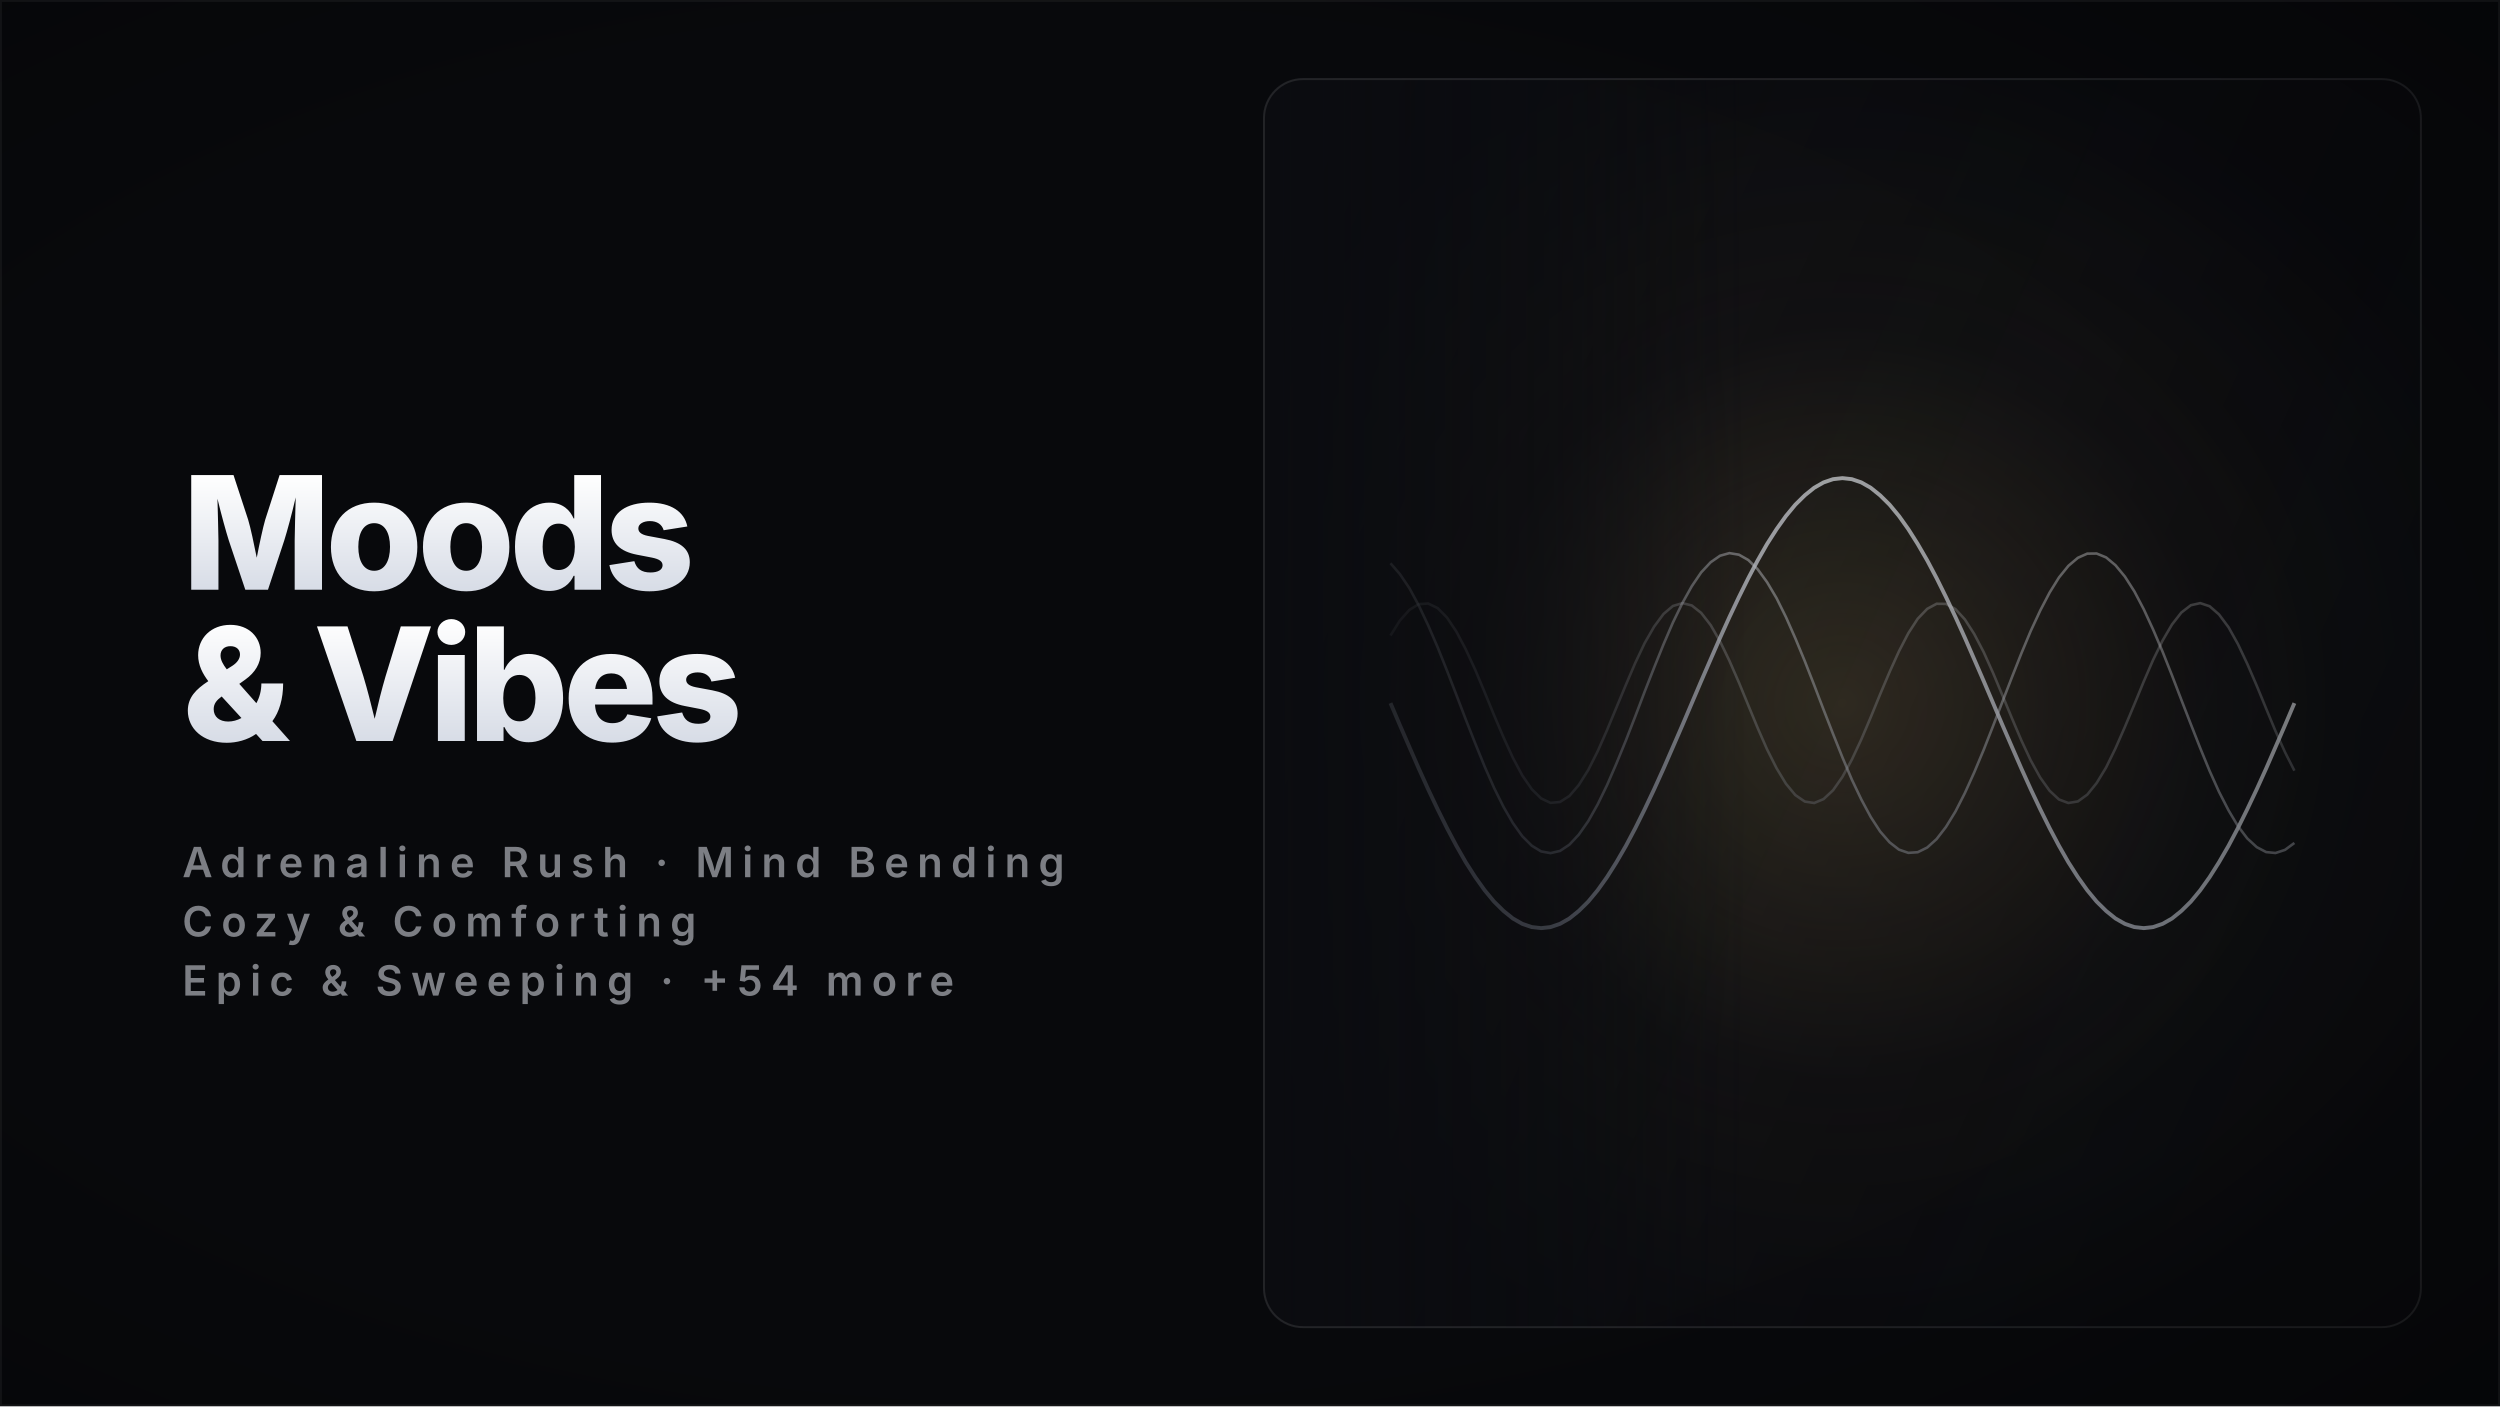
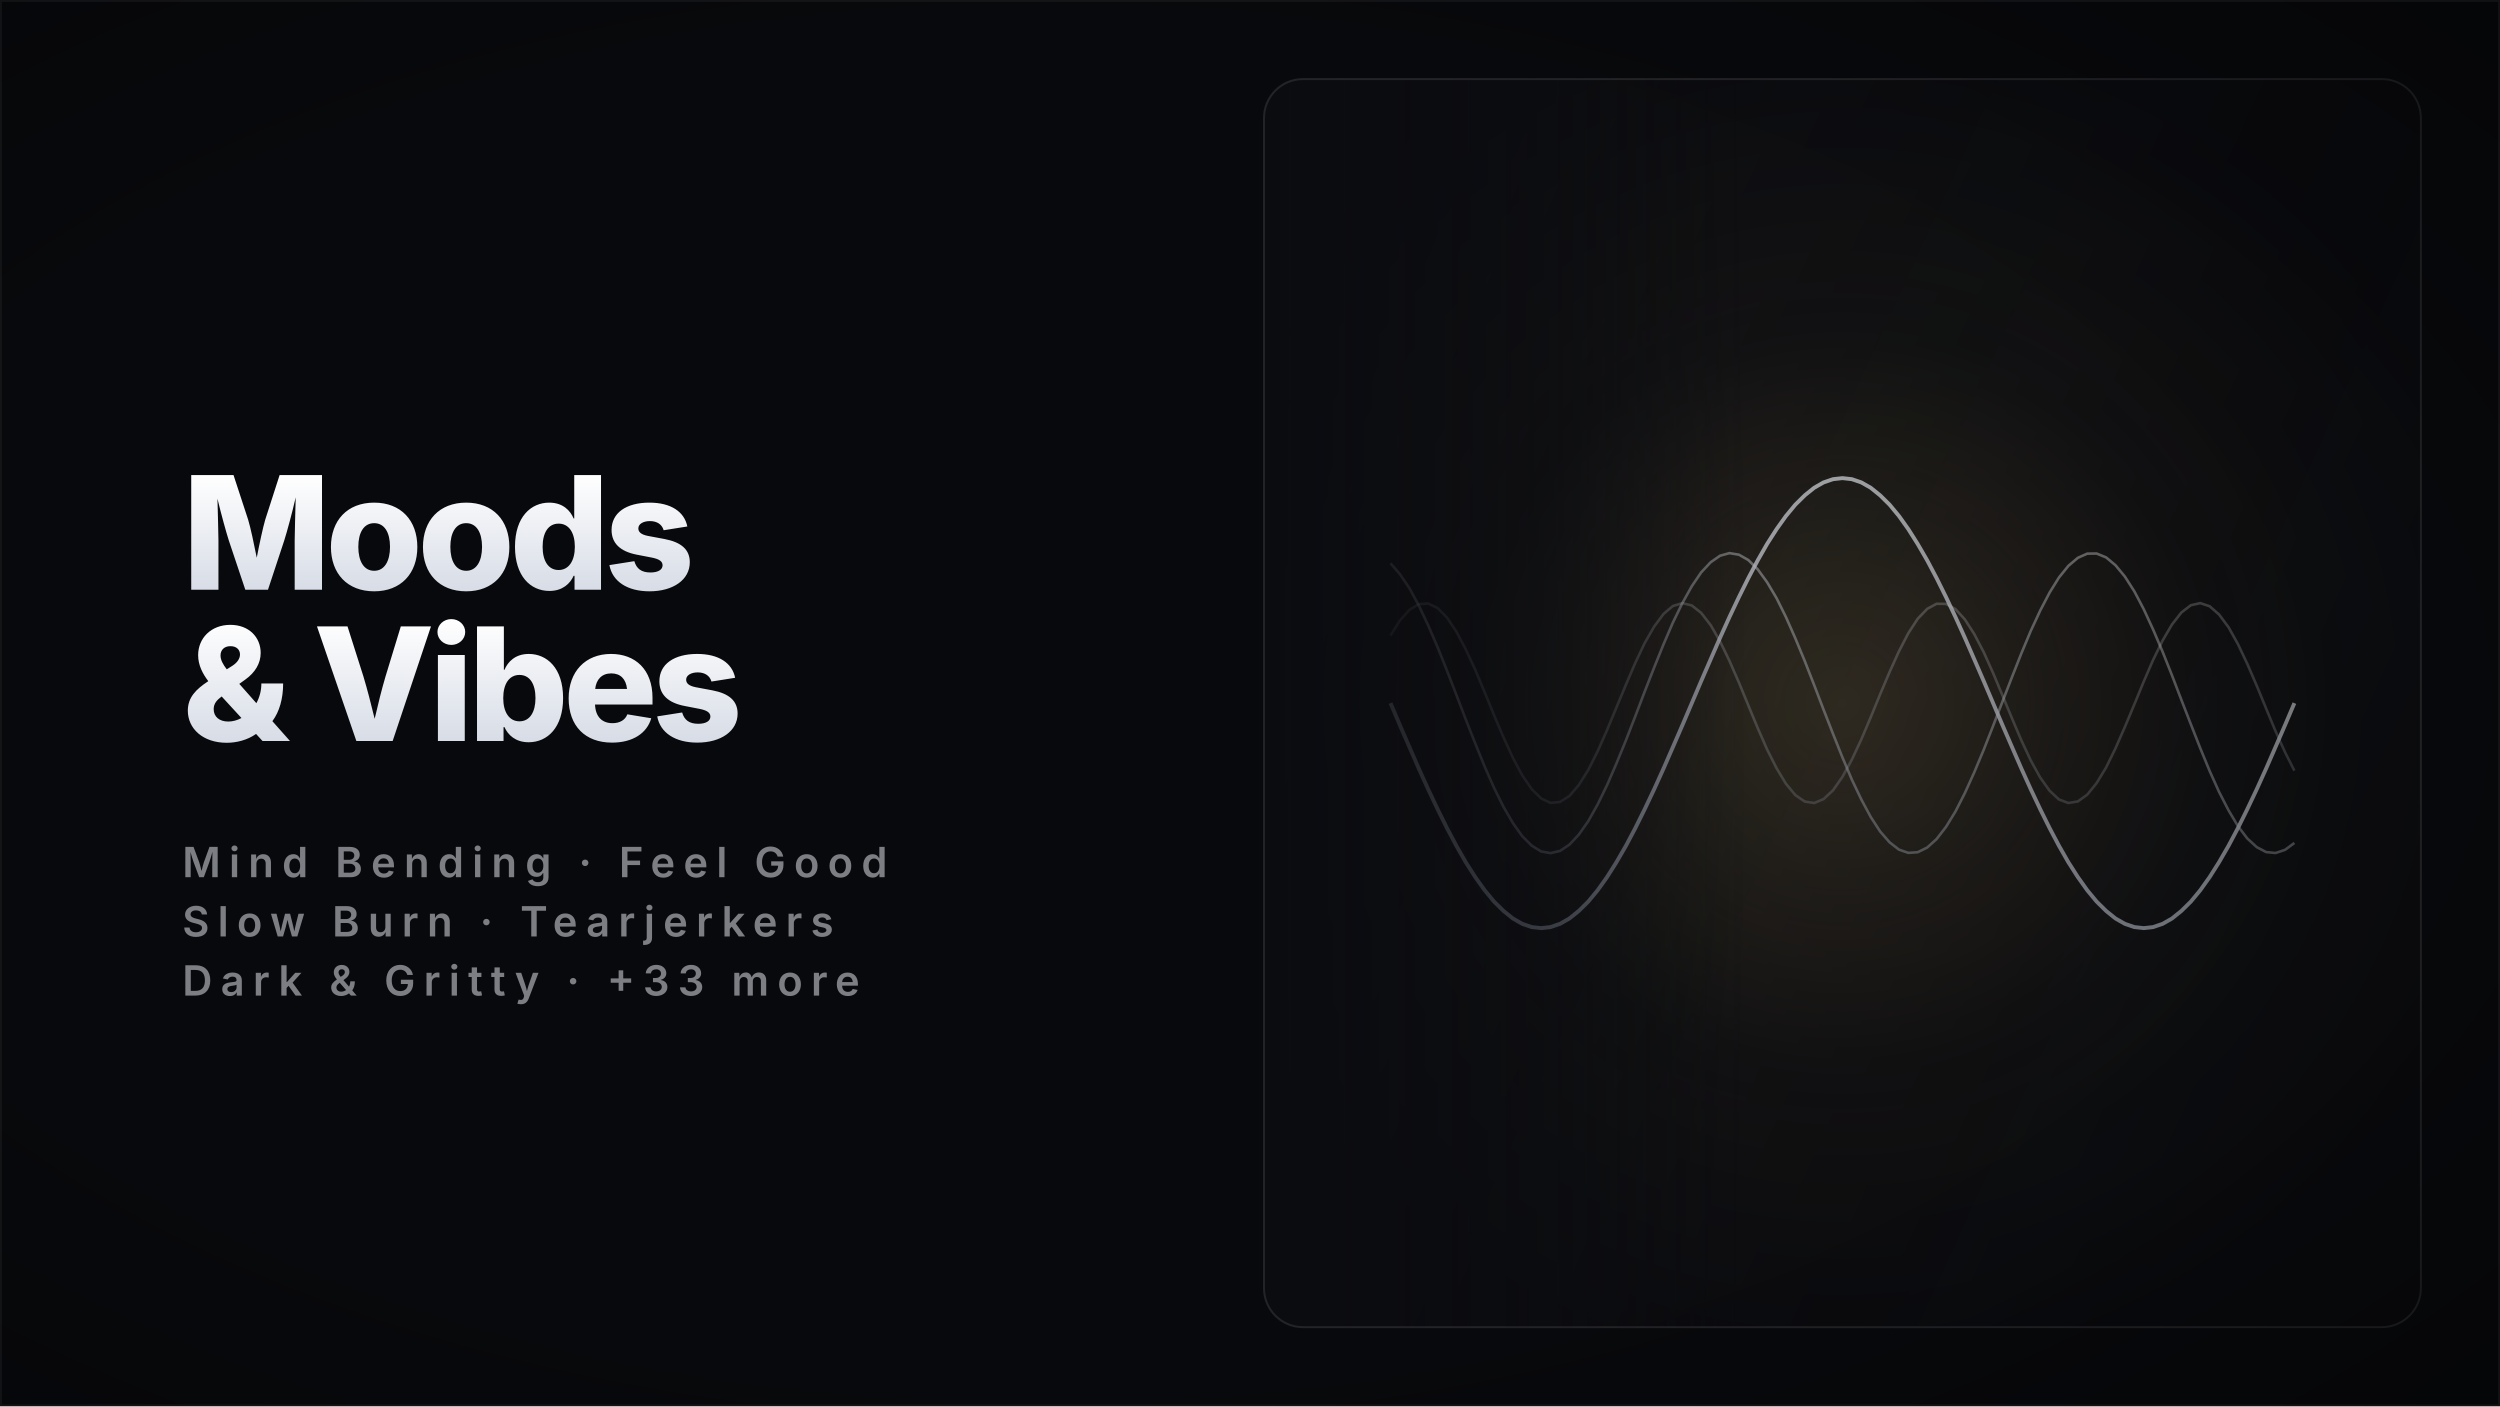
<svg xmlns="http://www.w3.org/2000/svg" width="1920" height="1080" viewBox="0 0 1920 1080" role="img" aria-label="Moods &amp; Vibes — shows collection cover" shape-rendering="geometricPrecision" text-rendering="geometricPrecision">
  <defs>
    <linearGradient id="titleFill" x1="0" y1="0" x2="0" y2="1">
      <stop offset="0" stop-color="#FFFFFF" />
      <stop offset="1" stop-color="#D7DCE6" />
    </linearGradient>
    <linearGradient id="feather" x1="0" y1="0" x2="1" y2="0">
      <stop offset="0" stop-color="#0B0C10" stop-opacity="1" />
      <stop offset="0.6" stop-color="#0B0C10" stop-opacity="0.55" />
      <stop offset="1" stop-color="#0B0C10" stop-opacity="0" />
    </linearGradient>
    <linearGradient id="panelShade" x1="0" y1="0" x2="1" y2="0.5">
      <stop offset="0" stop-color="rgba(6,7,10,0)" />
      <stop offset="1" stop-color="rgba(6,7,10,0.42)" />
    </linearGradient>
    <radialGradient id="vignette" cx="0.42" cy="0.5" r="0.85">
      <stop offset="0.55" stop-color="rgba(0,0,0,0)" />
      <stop offset="1" stop-color="rgba(0,0,0,0.45)" />
    </radialGradient>
    <clipPath id="cardClip">
      <rect x="970" y="60" width="890" height="960" rx="30" />
    </clipPath>
    <linearGradient id="ivoryS" x1="0" y1="0" x2="1" y2="1">
      <stop offset="0" stop-color="#FFFFFF" />
      <stop offset="1" stop-color="#9AA2B4" />
    </linearGradient>
    <radialGradient id="glow" cx="0.5" cy="0.5" r="0.5">
      <stop offset="0" stop-color="#C8A96A" stop-opacity="0.26" />
      <stop offset="0.55" stop-color="#C8A96A" stop-opacity="0.05" />
      <stop offset="1" stop-color="#C8A96A" stop-opacity="0" />
    </radialGradient>
    <linearGradient id="beamG" x1="0" y1="0" x2="0" y2="1">
      <stop offset="0" stop-color="#FFFFFF" stop-opacity="0.34" />
      <stop offset="1" stop-color="#FFFFFF" stop-opacity="0" />
    </linearGradient>
    <linearGradient id="barG" x1="0" y1="1" x2="0" y2="0">
      <stop offset="0" stop-color="#3A3F4D" />
      <stop offset="0.6" stop-color="#C9CEDB" />
      <stop offset="1" stop-color="#FFFFFF" />
    </linearGradient>
    <linearGradient id="colG" x1="0" y1="1" x2="0" y2="0">
      <stop offset="0" stop-color="#4A5060" stop-opacity="0.85" />
      <stop offset="1" stop-color="#E8ECF4" />
    </linearGradient>
    <radialGradient id="disc" cx="0.38" cy="0.34" r="0.75">
      <stop offset="0" stop-color="#FFFFFF" stop-opacity="0.9" />
      <stop offset="1" stop-color="#C8A96A" stop-opacity="0.12" />
    </radialGradient>
    <style>
      .glow { animation: glowPulse 11s ease-in-out infinite; }
      @keyframes glowPulse { 0%,100% { opacity: 0.68; } 50% { opacity: 1; } }
      @media (prefers-reduced-motion: reduce) { .glow { animation: none; } }
    </style>
  </defs>
  <rect x="0" y="0" width="1920" height="1080" fill="#08090C" />
  <rect x="970" y="60" width="890" height="960" rx="30" fill="#0B0C10" />
  <g clip-path="url(#cardClip)">
    <g transform="translate(2830 0) scale(-1 1)">
      <circle cx="1415" cy="540" r="528" fill="url(#glow)" class="glow" />
      <path d="M 1067.9 540 L 1075.1 556.9 L 1082.4 573.7 L 1089.6 590.2 L 1096.8 606.1 L 1104.1 621.5 L 1111.3 636 L 1118.5 649.6 L 1125.8 662.2 L 1133 673.6 L 1140.2 683.7 L 1147.4 692.4 L 1154.7 699.6 L 1161.9 705.4 L 1169.1 709.5 L 1176.4 712 L 1183.6 712.8 L 1190.8 712 L 1198.1 709.5 L 1205.3 705.4 L 1212.5 699.6 L 1219.8 692.4 L 1227 683.7 L 1234.2 673.6 L 1241.5 662.2 L 1248.7 649.6 L 1255.9 636 L 1263.1 621.5 L 1270.4 606.1 L 1277.6 590.2 L 1284.8 573.7 L 1292.1 556.9 L 1299.3 540 L 1306.5 523.1 L 1313.8 506.3 L 1321 489.8 L 1328.2 473.9 L 1335.5 458.5 L 1342.7 444 L 1349.9 430.4 L 1357.2 417.8 L 1364.4 406.4 L 1371.6 396.3 L 1378.8 387.6 L 1386.1 380.4 L 1393.3 374.6 L 1400.5 370.5 L 1407.8 368 L 1415 367.2 L 1422.2 368 L 1429.5 370.5 L 1436.7 374.6 L 1443.9 380.4 L 1451.2 387.6 L 1458.4 396.3 L 1465.6 406.4 L 1472.9 417.8 L 1480.1 430.4 L 1487.3 444 L 1494.5 458.5 L 1501.8 473.9 L 1509 489.8 L 1516.2 506.3 L 1523.5 523.1 L 1530.7 540 L 1537.9 556.9 L 1545.2 573.7 L 1552.4 590.2 L 1559.6 606.1 L 1566.9 621.5 L 1574.1 636 L 1581.3 649.6 L 1588.6 662.2 L 1595.8 673.6 L 1603 683.7 L 1610.2 692.4 L 1617.5 699.6 L 1624.7 705.4 L 1631.9 709.5 L 1639.2 712 L 1646.4 712.8 L 1653.6 712 L 1660.9 709.5 L 1668.1 705.4 L 1675.3 699.6 L 1682.6 692.4 L 1689.8 683.7 L 1697 673.6 L 1704.3 662.2 L 1711.5 649.6 L 1718.7 636 L 1725.9 621.5 L 1733.2 606.1 L 1740.4 590.2 L 1747.6 573.7 L 1754.9 556.9 L 1762.1 540" fill="none" stroke="url(#ivoryS)" stroke-width="3" opacity="0.85" />
      <path d="M 1067.9 647.4 L 1075.1 652.7 L 1082.4 655.1 L 1089.6 654.4 L 1096.8 650.6 L 1104.1 643.9 L 1111.3 634.4 L 1118.5 622.3 L 1125.8 608.1 L 1133 592.1 L 1140.2 574.6 L 1147.4 556.3 L 1154.7 537.5 L 1161.9 518.7 L 1169.1 500.6 L 1176.4 483.5 L 1183.6 467.9 L 1190.8 454.2 L 1198.1 442.8 L 1205.3 434.1 L 1212.5 428.1 L 1219.8 425.1 L 1227 425.2 L 1234.2 428.4 L 1241.5 434.6 L 1248.7 443.5 L 1255.9 455.1 L 1263.1 468.9 L 1270.4 484.6 L 1277.6 501.8 L 1284.8 520 L 1292.1 538.8 L 1299.3 557.5 L 1306.5 575.8 L 1313.8 593.2 L 1321 609.1 L 1328.2 623.2 L 1335.5 635.1 L 1342.7 644.4 L 1349.9 650.9 L 1357.2 654.5 L 1364.4 655 L 1371.6 652.5 L 1378.8 646.9 L 1386.1 638.5 L 1393.3 627.4 L 1400.5 614 L 1407.8 598.7 L 1415 581.7 L 1422.2 563.7 L 1429.5 545 L 1436.7 526.2 L 1443.9 507.8 L 1451.2 490.2 L 1458.4 473.9 L 1465.6 459.4 L 1472.9 447.1 L 1480.1 437.2 L 1487.3 430.1 L 1494.5 426 L 1501.8 424.8 L 1509 426.8 L 1516.2 431.8 L 1523.5 439.6 L 1530.7 450.2 L 1537.9 463.1 L 1545.2 478.1 L 1552.4 494.8 L 1559.6 512.6 L 1566.9 531.2 L 1574.1 550.1 L 1581.3 568.6 L 1588.6 586.4 L 1595.8 603 L 1603 617.8 L 1610.2 630.6 L 1617.5 641 L 1624.7 648.7 L 1631.9 653.5 L 1639.2 655.2 L 1646.4 653.9 L 1653.6 649.5 L 1660.9 642.2 L 1668.1 632.1 L 1675.3 619.7 L 1682.6 605 L 1689.8 588.7 L 1697 571 L 1704.3 552.5 L 1711.5 533.7 L 1718.7 515.1 L 1725.9 497.1 L 1733.2 480.2 L 1740.4 465 L 1747.6 451.7 L 1754.9 440.9 L 1762.1 432.6" fill="none" stroke="url(#ivoryS)" stroke-width="2" opacity="0.5" />
      <path d="M 1067.9 591.9 L 1075.1 577.7 L 1082.4 561.5 L 1089.6 544.2 L 1096.8 526.7 L 1104.1 509.8 L 1111.3 494.6 L 1118.5 481.7 L 1125.8 471.9 L 1133 465.6 L 1140.2 463.2 L 1147.4 464.8 L 1154.7 470.4 L 1161.9 479.6 L 1169.1 491.9 L 1176.4 506.8 L 1183.6 523.4 L 1190.8 540.9 L 1198.1 558.3 L 1205.3 574.7 L 1212.5 589.4 L 1219.8 601.4 L 1227 610.3 L 1234.2 615.5 L 1241.5 616.7 L 1248.7 614 L 1255.9 607.3 L 1263.1 597.2 L 1270.4 584 L 1277.6 568.6 L 1284.8 551.7 L 1292.1 534.1 L 1299.3 516.9 L 1306.5 500.9 L 1313.8 486.9 L 1321 475.7 L 1328.2 467.8 L 1335.5 463.8 L 1342.7 463.7 L 1349.9 467.6 L 1357.2 475.2 L 1364.4 486.3 L 1371.6 500.2 L 1378.8 516.1 L 1386.1 533.3 L 1393.3 550.9 L 1400.5 567.8 L 1407.8 583.4 L 1415 596.6 L 1422.2 606.9 L 1429.5 613.7 L 1436.7 616.7 L 1443.9 615.6 L 1451.2 610.6 L 1458.4 601.9 L 1465.6 590 L 1472.9 575.5 L 1480.1 559.1 L 1487.3 541.7 L 1494.5 524.2 L 1501.8 507.5 L 1509 492.6 L 1516.2 480.1 L 1523.5 470.7 L 1530.7 465 L 1537.9 463.2 L 1545.2 465.4 L 1552.4 471.5 L 1559.6 481.2 L 1566.9 493.9 L 1574.1 509.1 L 1581.3 525.9 L 1588.6 543.4 L 1595.8 560.7 L 1603 577 L 1610.2 591.3 L 1617.5 602.9 L 1624.7 611.3 L 1631.9 615.9 L 1639.2 616.6 L 1646.4 613.2 L 1653.6 606.1 L 1660.9 595.5 L 1668.1 582 L 1675.3 566.3 L 1682.6 549.2 L 1689.8 531.6 L 1697 514.5 L 1704.3 498.7 L 1711.5 485.1 L 1718.7 474.3 L 1725.9 467 L 1733.2 463.5 L 1740.4 464 L 1747.6 468.4 L 1754.9 476.6 L 1762.1 488.1" fill="none" stroke="url(#ivoryS)" stroke-width="2" opacity="0.3" />
    </g>
    <rect x="970" y="60" width="890" height="960" fill="url(#panelShade)" />
    <rect x="970" y="60" width="373.8" height="960" fill="url(#feather)" />
  </g>
  <rect x="970.75" y="60.75" width="888.5" height="958.5" rx="30" fill="none" stroke="rgba(255,255,255,0.10)" stroke-width="1.5" />
  <rect x="0" y="0" width="1920" height="1080" fill="url(#vignette)" />
  <g>
    <text x="140" y="452.9" font-family="Inter" font-size="121" font-weight="800" letter-spacing="-4.24" fill="url(#titleFill)">Moods</text>
    <text x="140" y="569.1" font-family="Inter" font-size="121" font-weight="800" letter-spacing="-4.24" fill="url(#titleFill)">&amp; Vibes</text>
-     <text x="140" y="673.7" font-family="Inter" font-size="32" font-weight="600" letter-spacing="6.40" fill="rgba(231,235,243,0.52)">Adrenaline Rush  ·  Mind Bending</text>
-     <text x="140" y="719.2" font-family="Inter" font-size="32" font-weight="600" letter-spacing="6.40" fill="rgba(231,235,243,0.52)">Cozy &amp; Comforting</text>
-     <text x="140" y="764.6" font-family="Inter" font-size="32" font-weight="600" letter-spacing="6.40" fill="rgba(231,235,243,0.52)">Epic &amp; Sweeping  ·  +54 more</text>
+     <text x="140" y="673.7" font-family="Inter" font-size="32" font-weight="600" letter-spacing="6.40" fill="rgba(231,235,243,0.52)">Mind Bending  ·  Feel Good</text>
+     <text x="140" y="719.2" font-family="Inter" font-size="32" font-weight="600" letter-spacing="6.40" fill="rgba(231,235,243,0.52)">Slow Burn  ·  Tearjerkers</text>
+     <text x="140" y="764.6" font-family="Inter" font-size="32" font-weight="600" letter-spacing="6.40" fill="rgba(231,235,243,0.52)">Dark &amp; Gritty  ·  +33 more</text>
  </g>
  <rect x="0.75" y="0.75" width="1918.5" height="1078.5" fill="none" stroke="rgba(255,255,255,0.05)" stroke-width="1.5" />
</svg>
